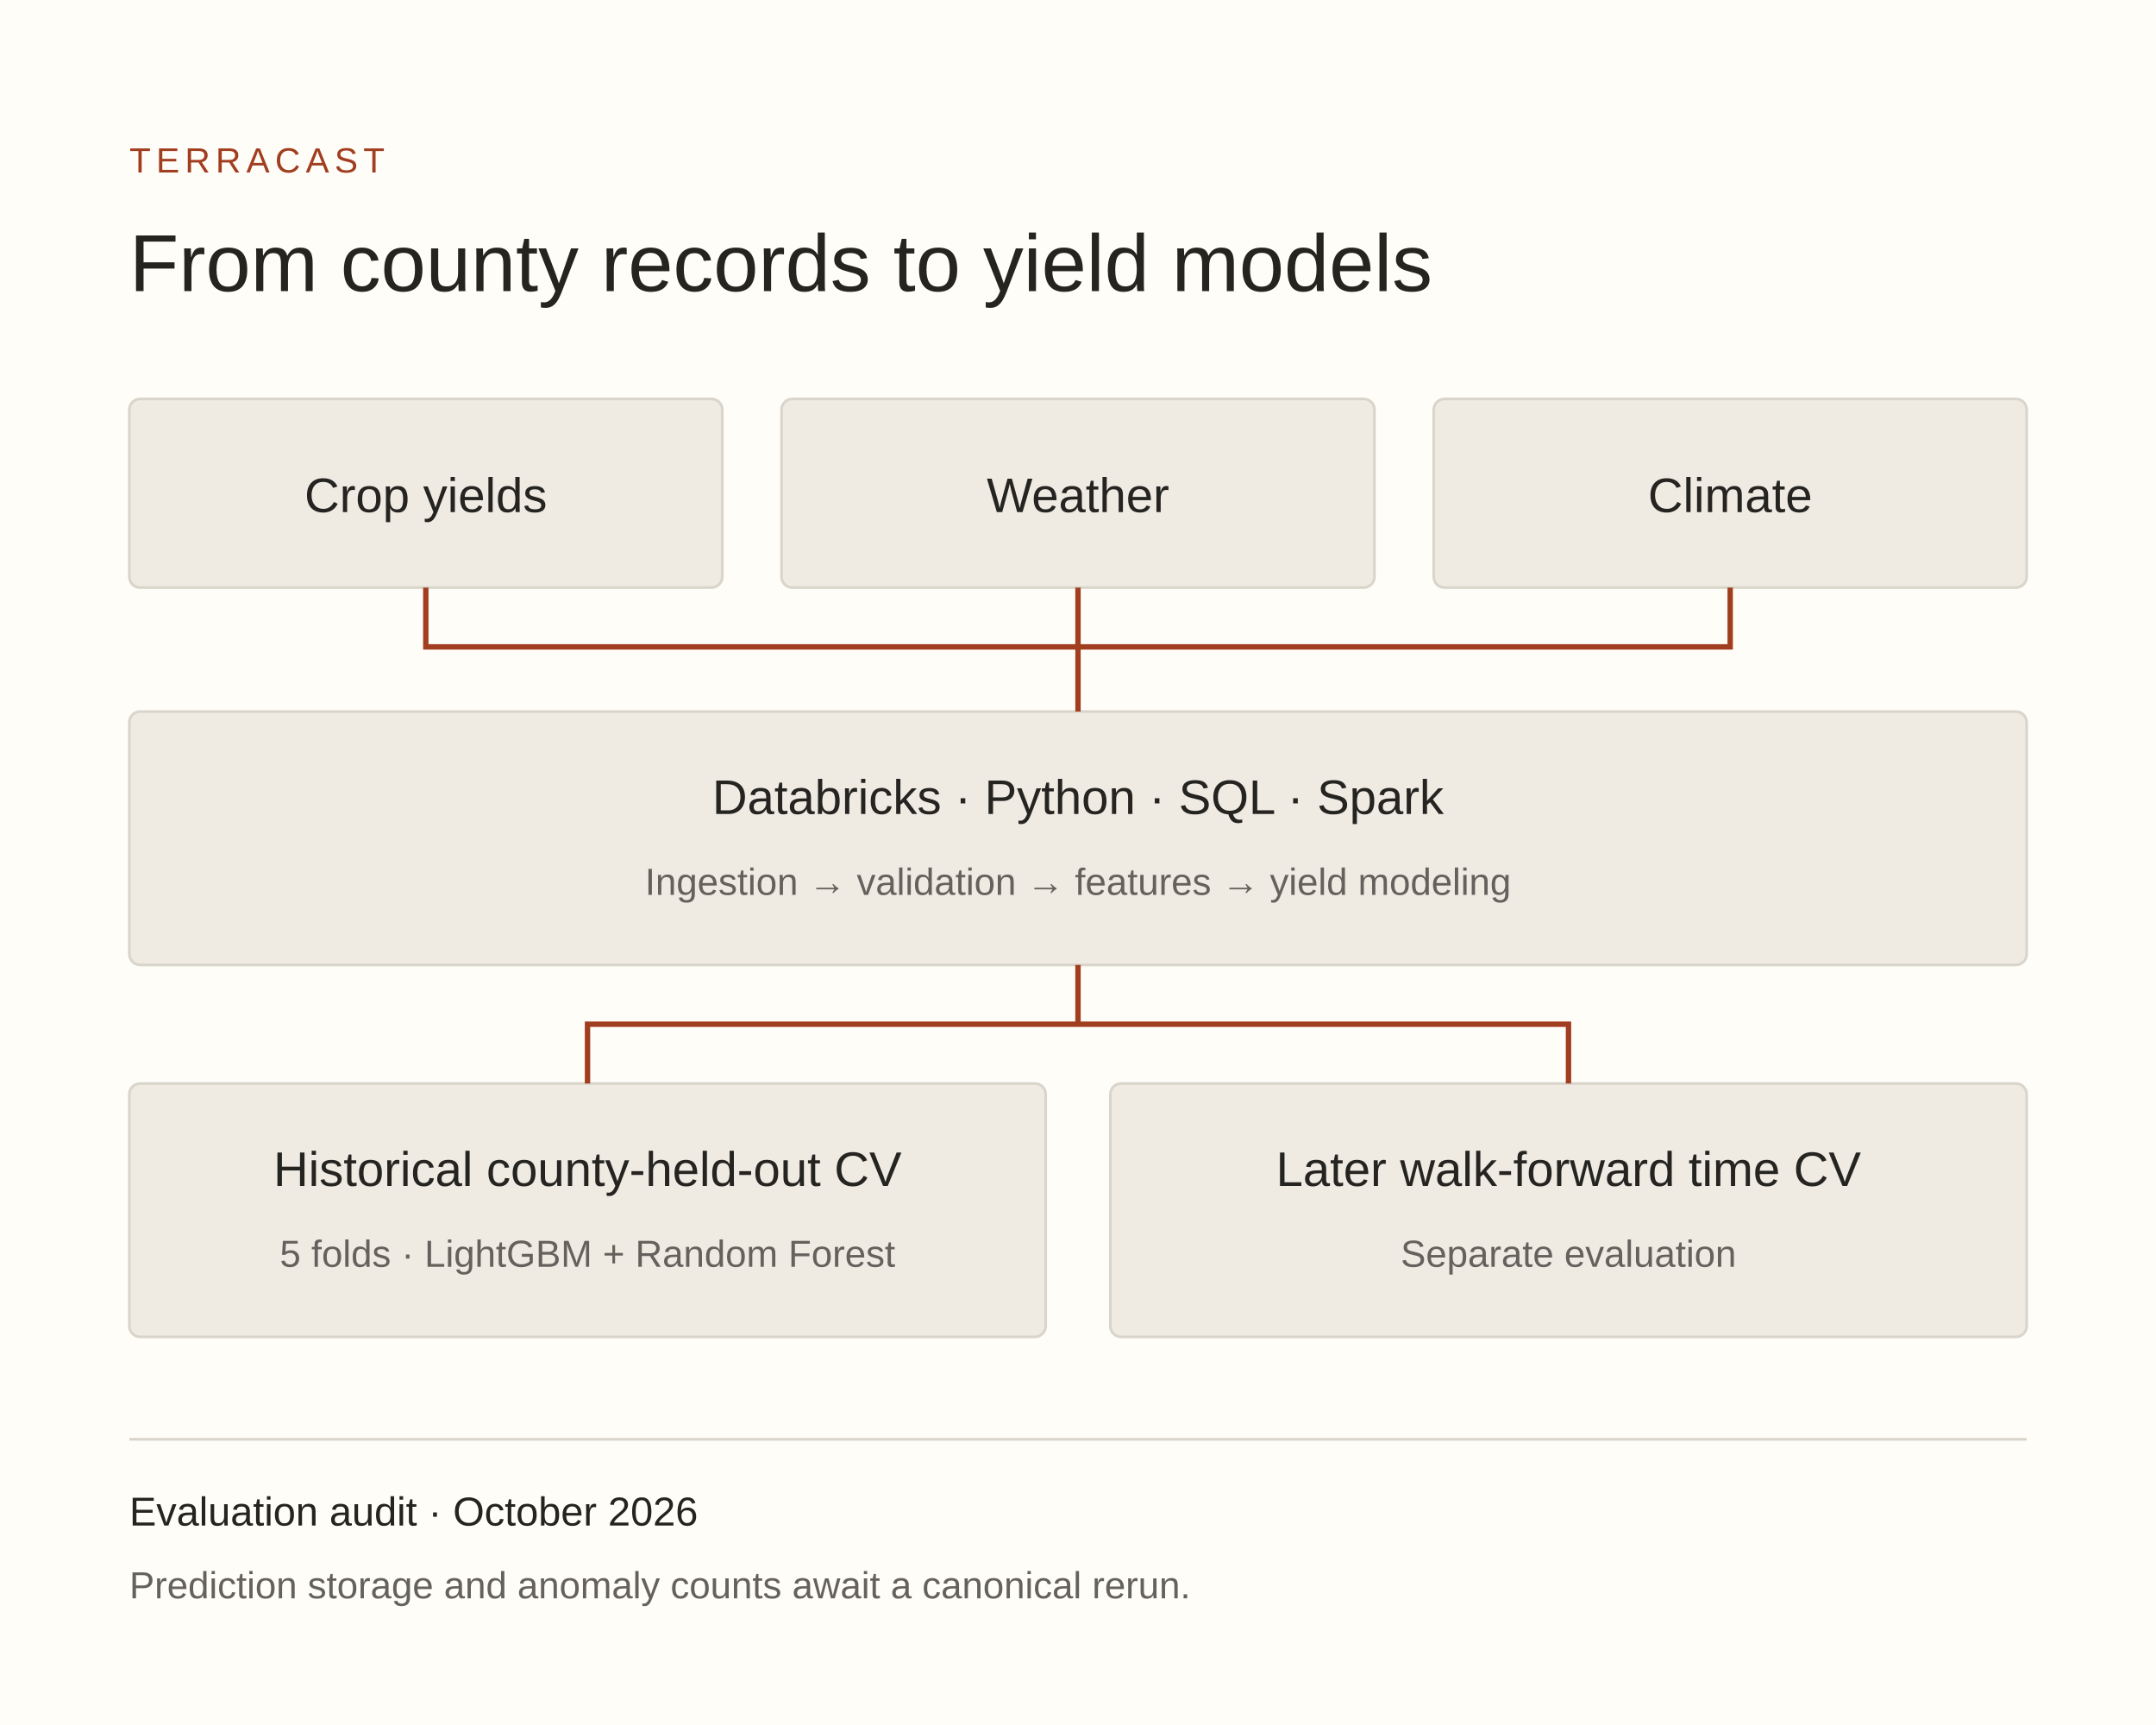
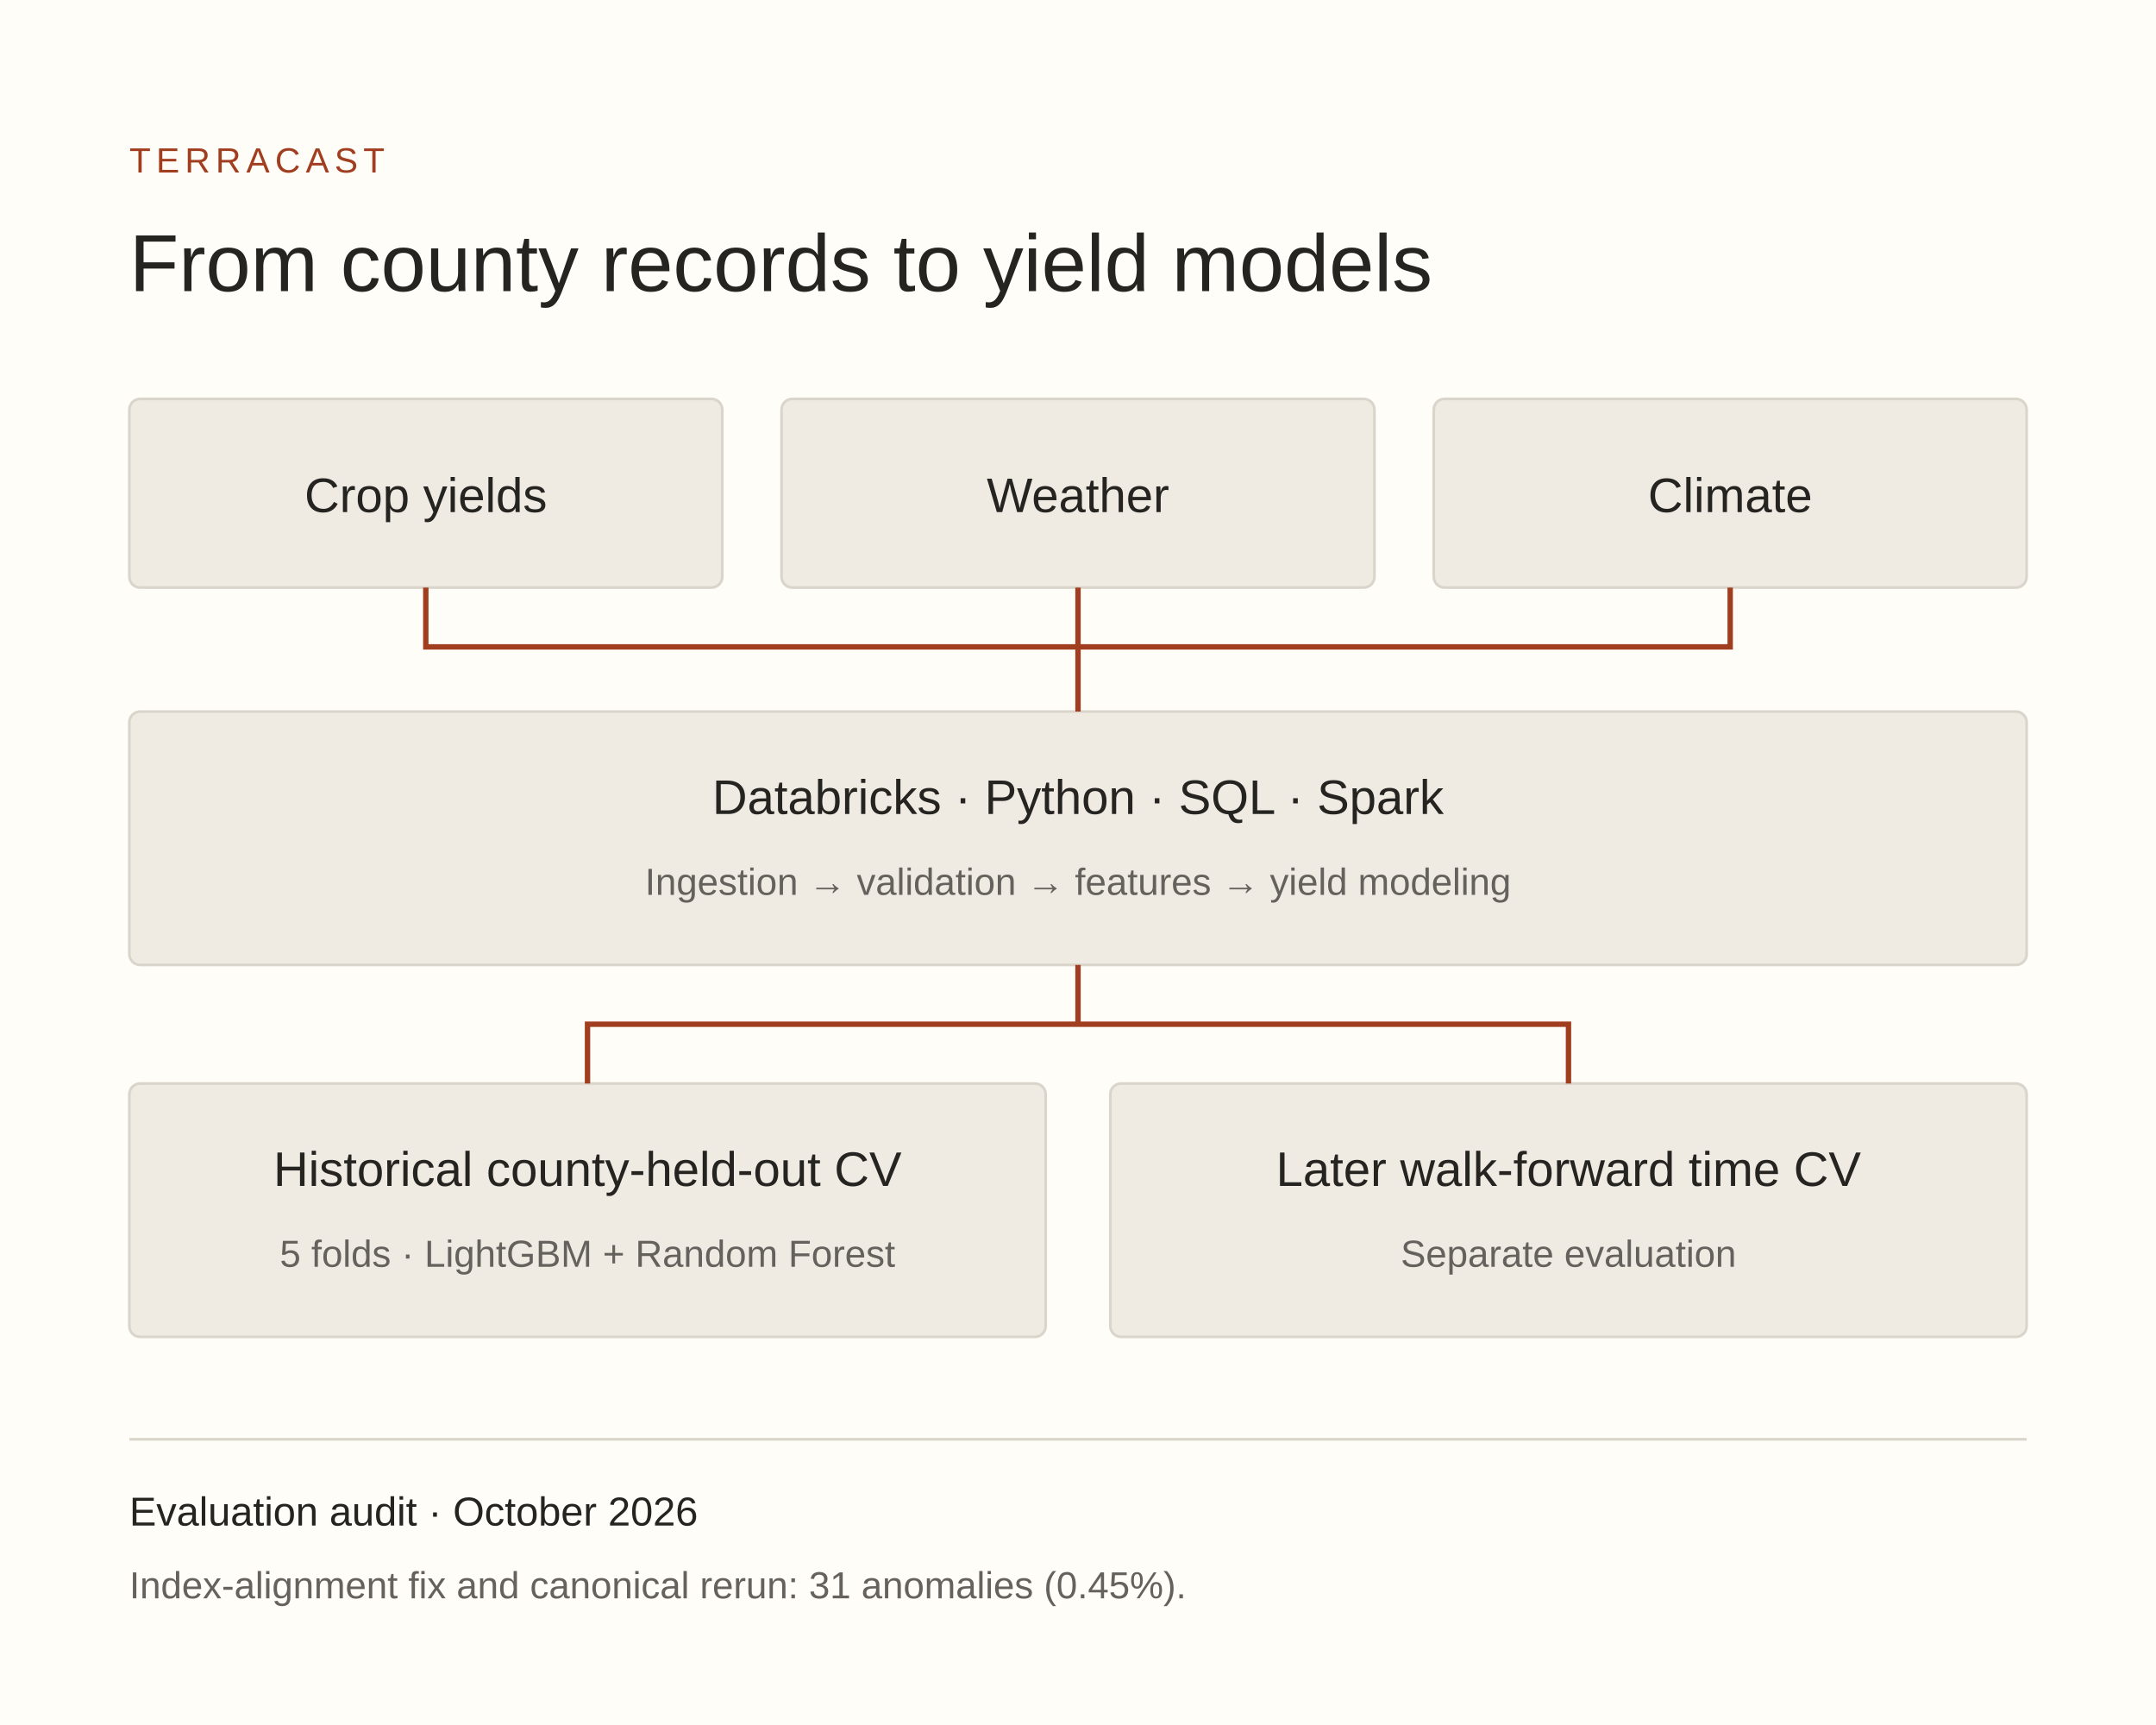
<svg xmlns="http://www.w3.org/2000/svg" width="800" height="640" viewBox="0 0 800 640" role="img" aria-labelledby="title desc">
  <rect width="800" height="640" fill="#fffdf8" />
  <g font-family="Arial,Helvetica,sans-serif" fill="#252421">
    <text x="48" y="64" font-size="13" letter-spacing="2" fill="#a13e20">TERRACAST</text>
    <text x="48" y="108" font-size="30">From county records to yield models</text>
    <g fill="#efebe3" stroke="#d9d5cb">
      <rect x="48" y="148" width="220" height="70" rx="4" />
      <rect x="290" y="148" width="220" height="70" rx="4" />
      <rect x="532" y="148" width="220" height="70" rx="4" />
      <rect x="48" y="264" width="704" height="94" rx="4" />
      <rect x="48" y="402" width="340" height="94" rx="4" />
      <rect x="412" y="402" width="340" height="94" rx="4" />
    </g>
    <g font-size="18" text-anchor="middle">
      <text x="158" y="190">Crop yields</text>
      <text x="400" y="190">Weather</text>
      <text x="642" y="190">Climate</text>
      <text x="400" y="302">Databricks · Python · SQL · Spark</text>
      <text x="400" y="332" font-size="14" fill="#65625d">Ingestion → validation → features → yield modeling</text>
      <text x="218" y="440">Historical county-held-out CV</text>
      <text x="218" y="470" font-size="14" fill="#65625d">5 folds · LightGBM + Random Forest</text>
      <text x="582" y="440">Later walk-forward time CV</text>
      <text x="582" y="470" font-size="14" fill="#65625d">Separate evaluation</text>
    </g>
    <path d="M158 218v22h242v24m242-46v22H400m0-22v46M400 358v22H218v22m182-22h182v22" fill="none" stroke="#a13e20" stroke-width="2" />
    <path d="M48 534h704" stroke="#d9d5cb" />
    <text x="48" y="566" font-size="15">Evaluation audit · October 2026</text>
-     <text x="48" y="593" font-size="14" fill="#65625d">Prediction storage and anomaly counts await a canonical rerun.</text>
+     <text x="48" y="593" font-size="14" fill="#65625d">Index-alignment fix and canonical rerun: 31 anomalies (0.45%).</text>
  </g>
</svg>
